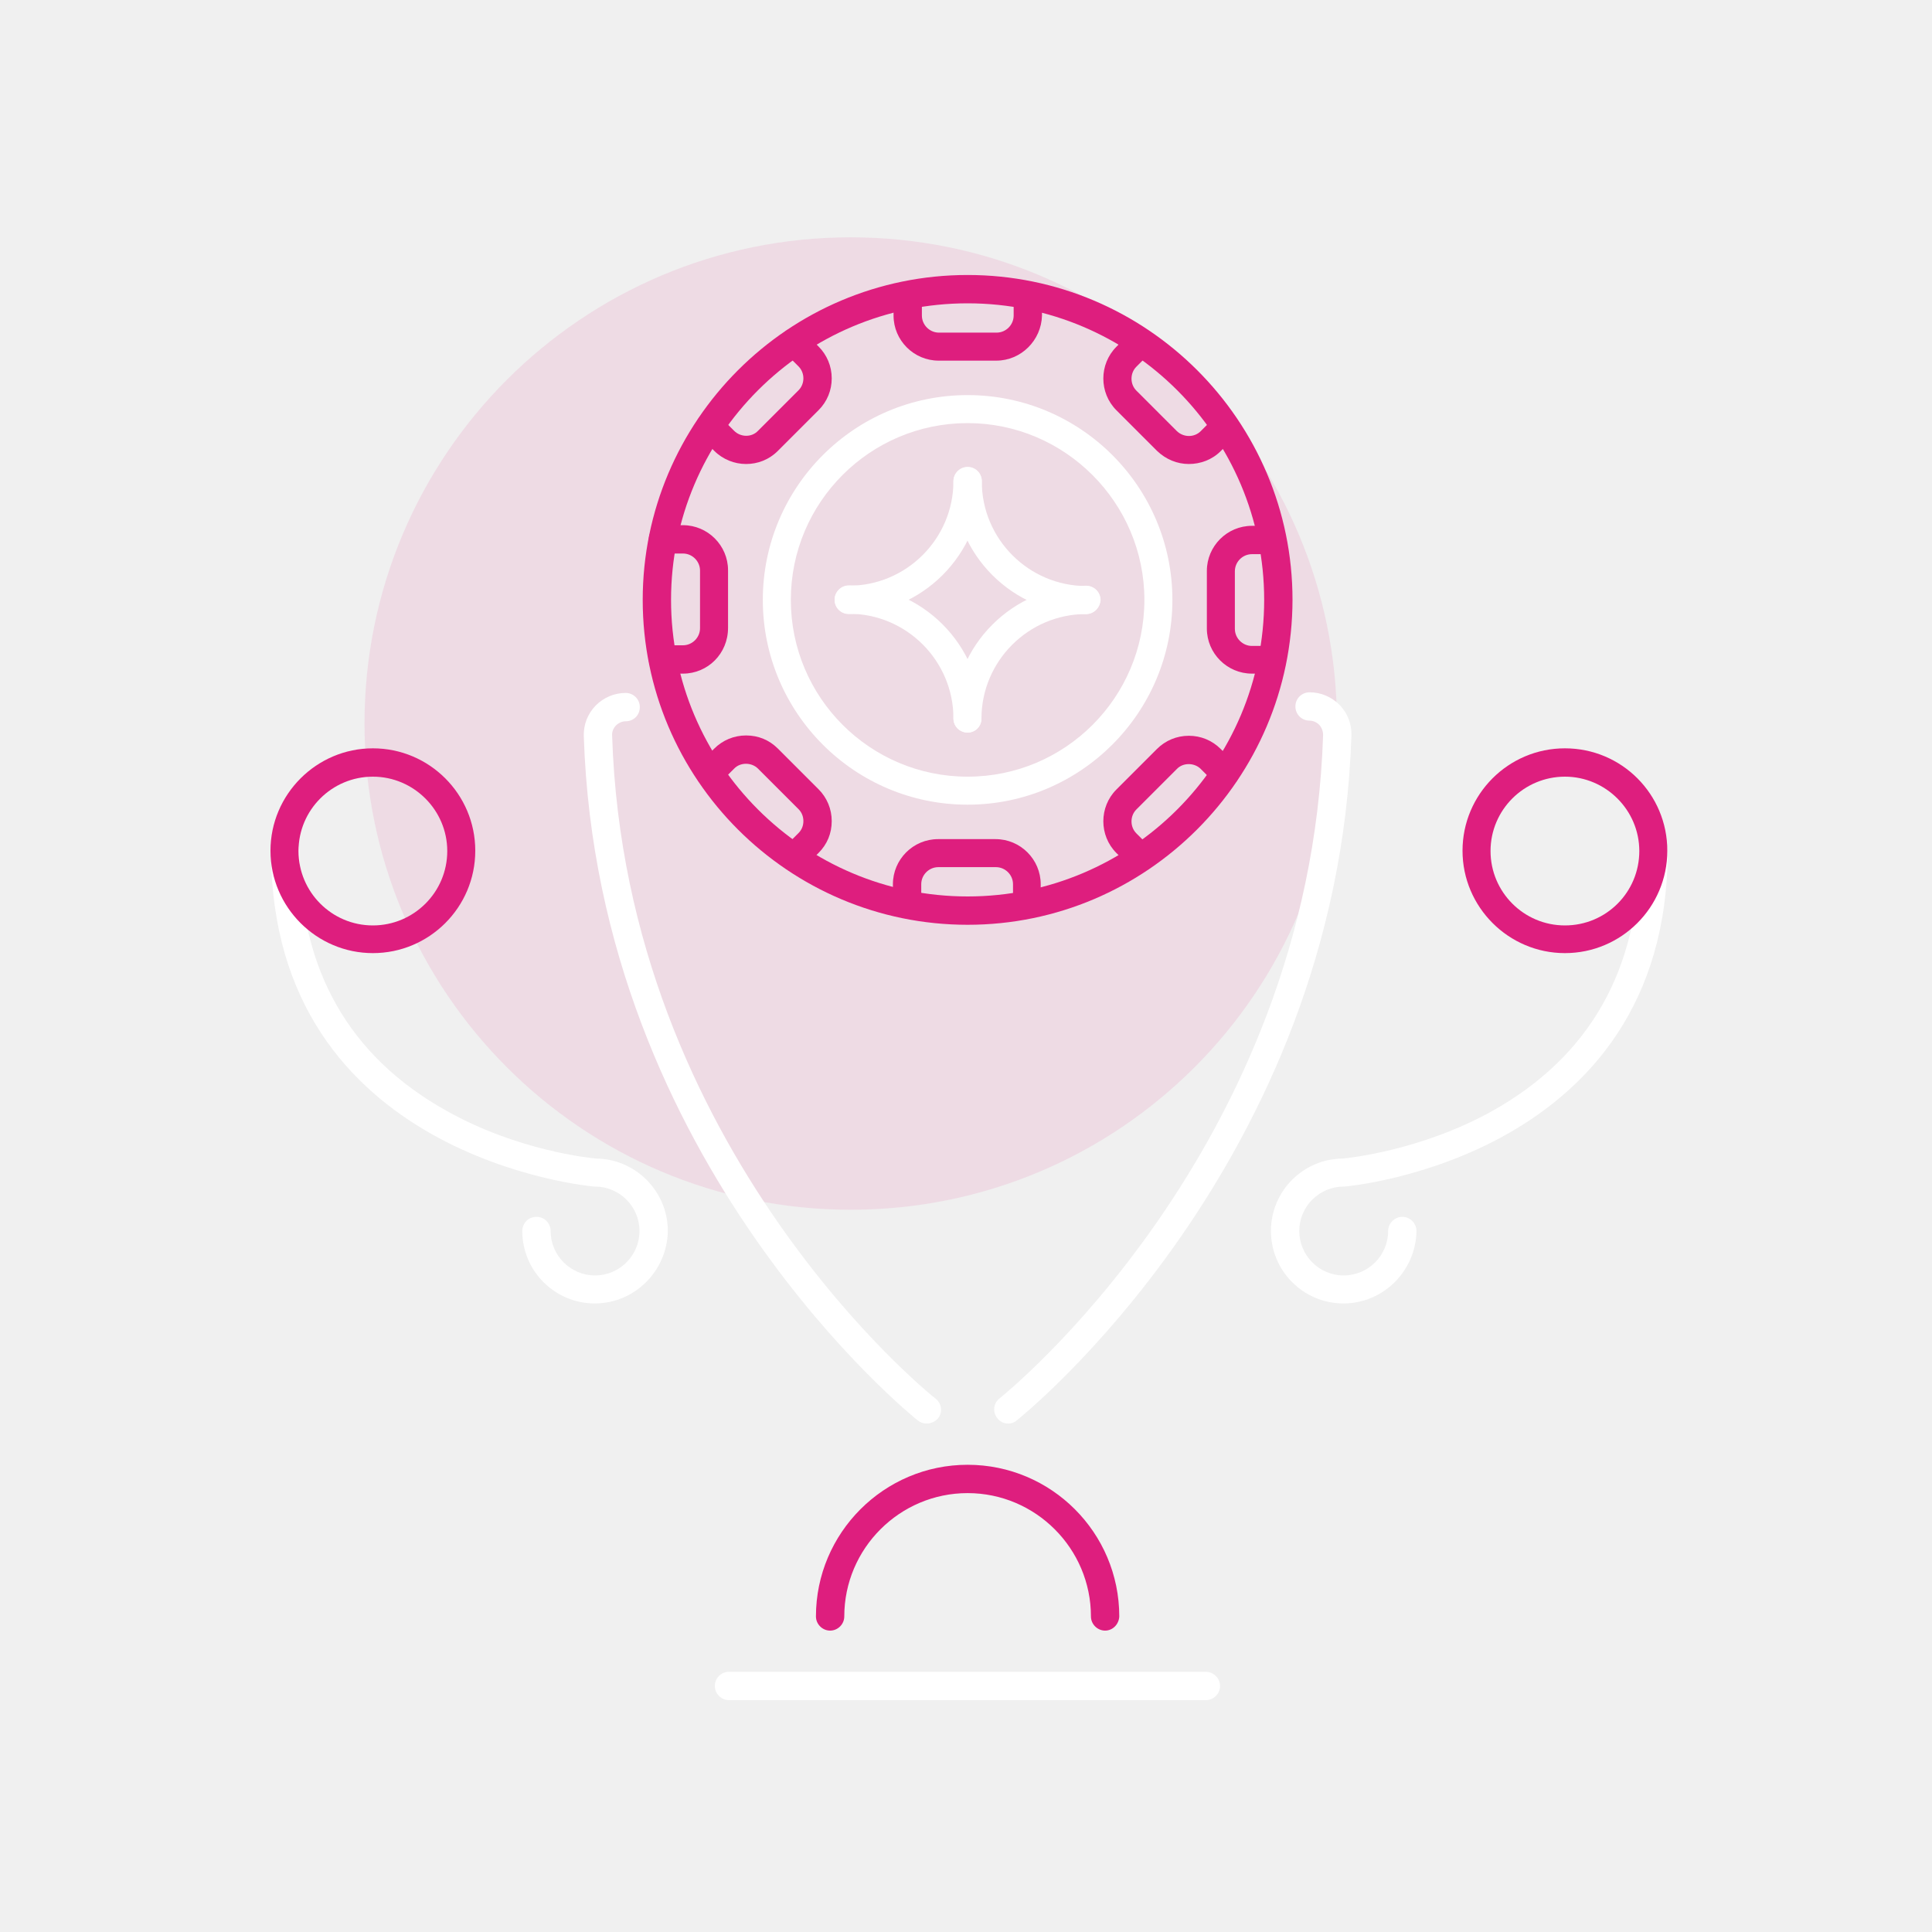
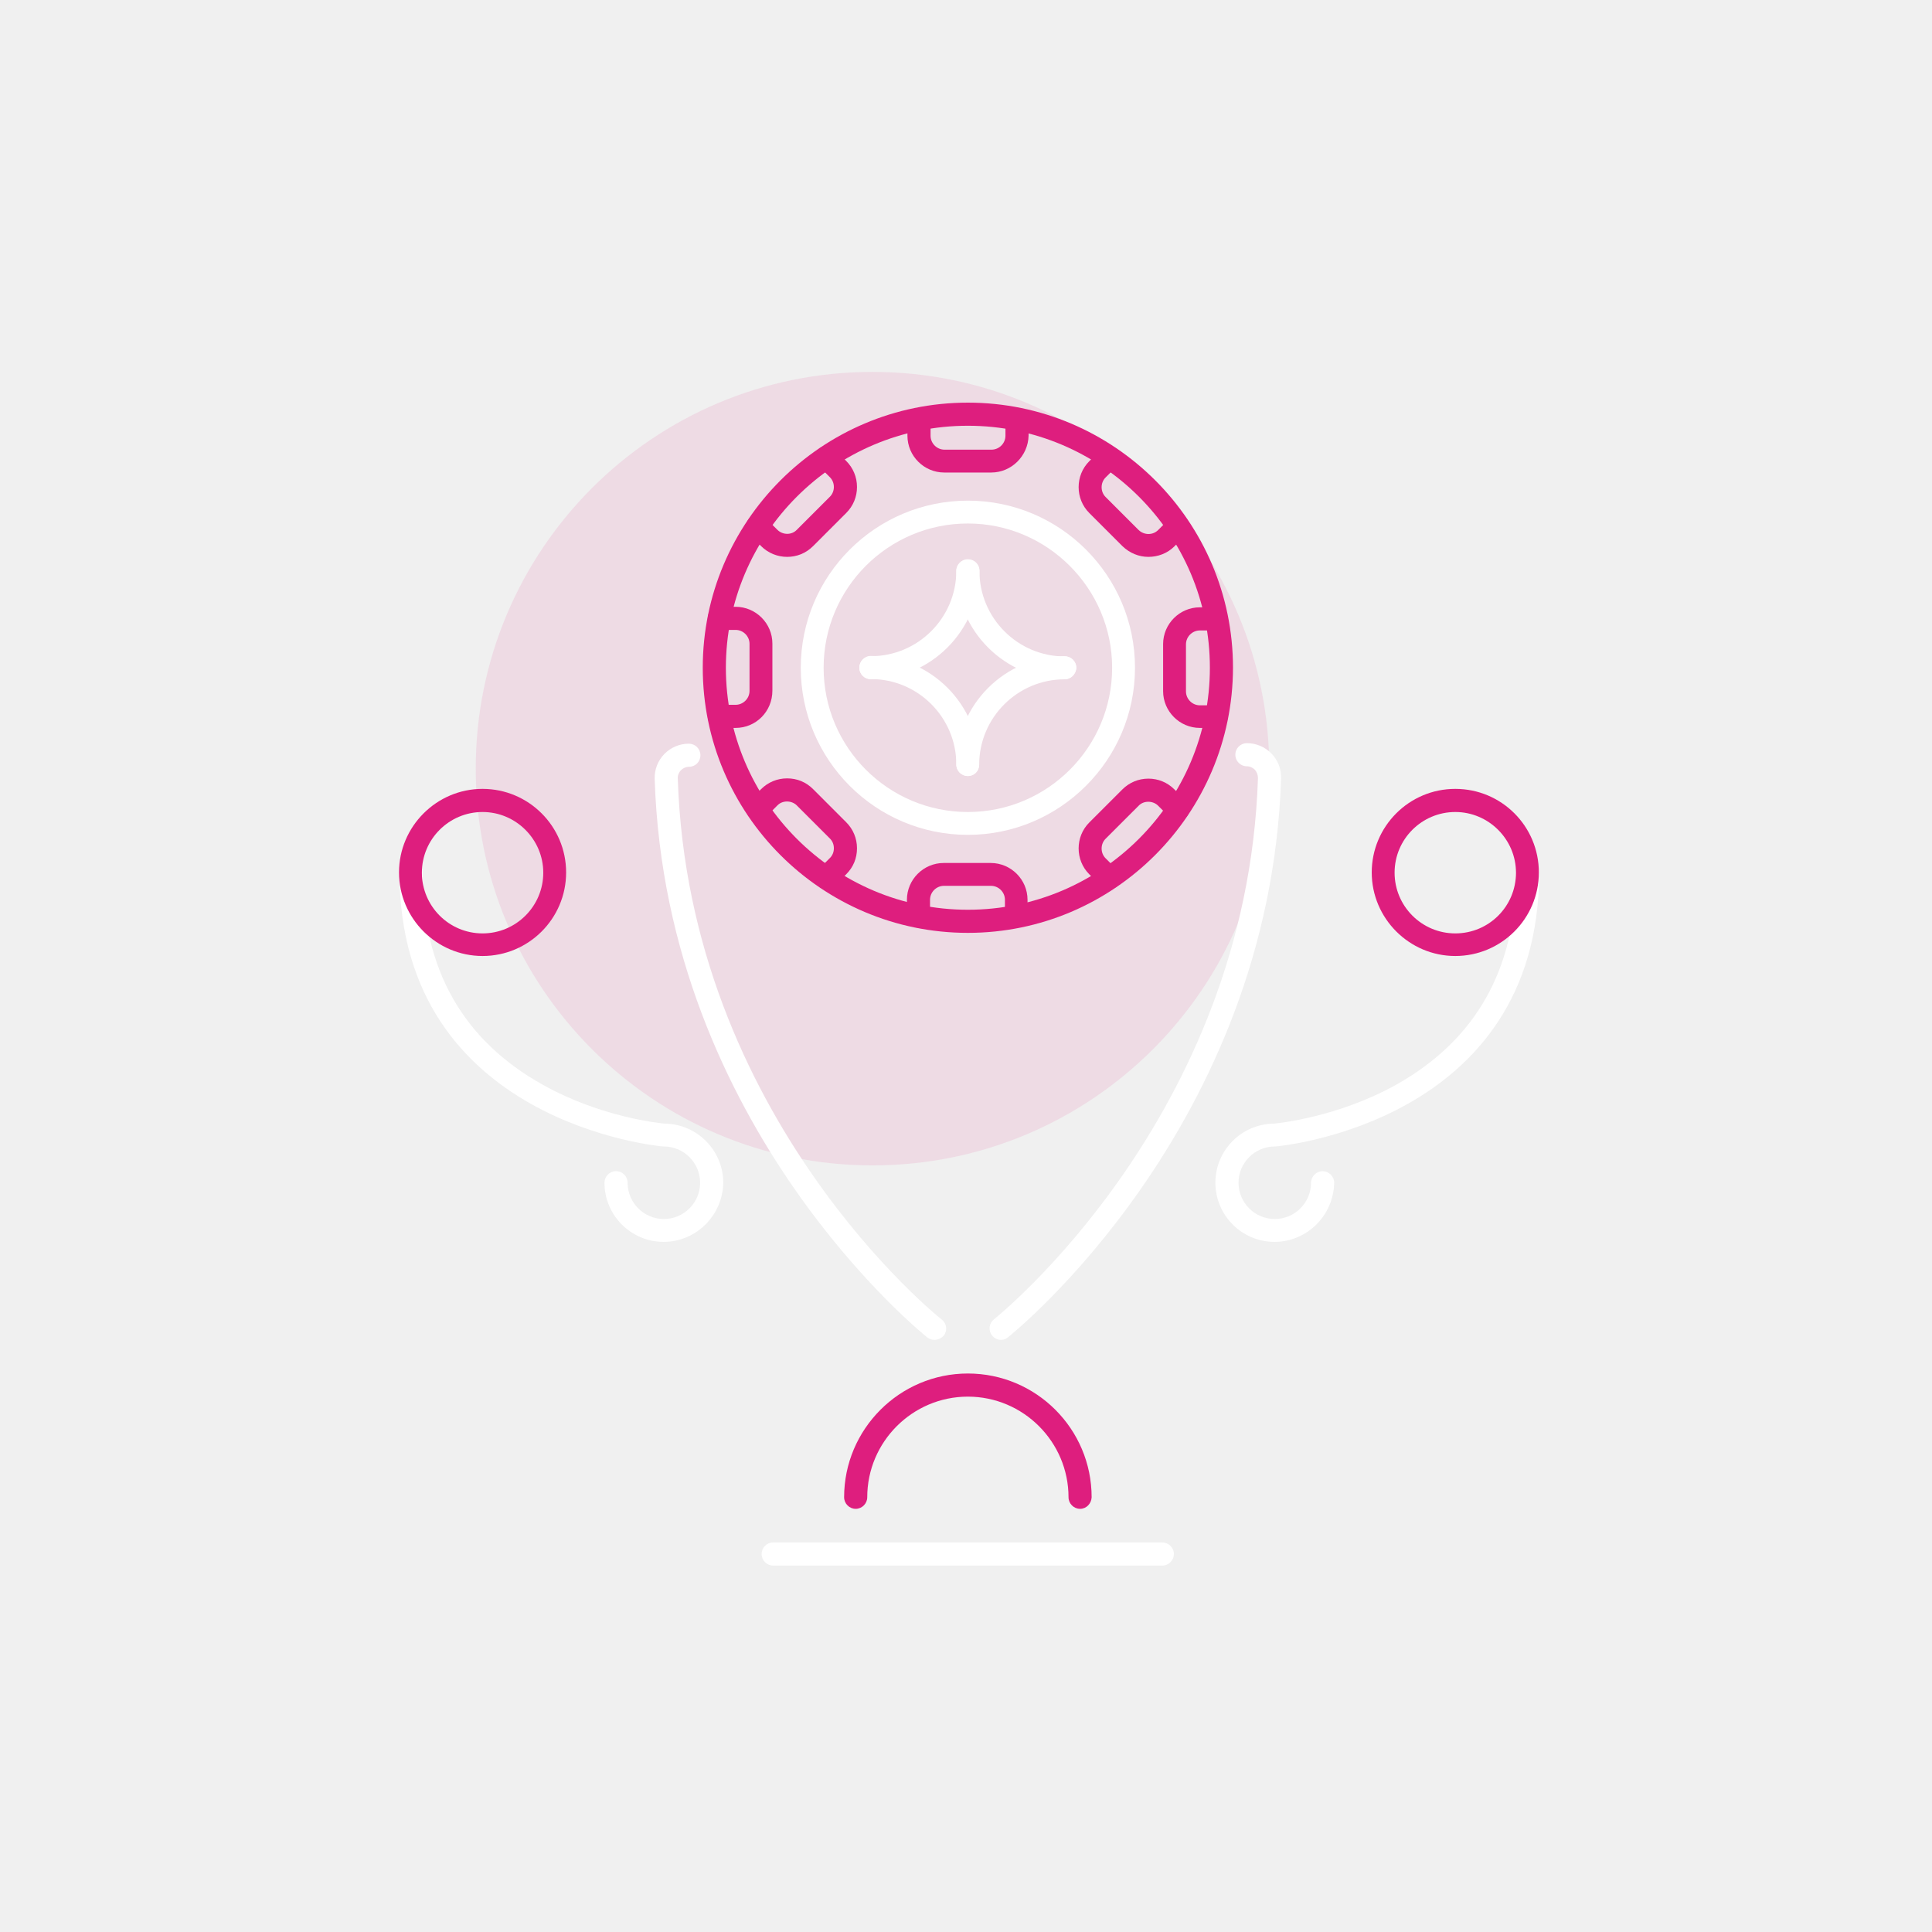
<svg xmlns="http://www.w3.org/2000/svg" width="174" height="174" viewBox="0 0 174 174" fill="none">
-   <path opacity="0.1" d="M76.618 108.953C100.803 108.953 120.408 89.347 120.408 65.163C120.408 40.978 100.803 21.373 76.618 21.373C52.434 21.373 32.828 40.978 32.828 65.163C32.828 89.347 52.434 108.953 76.618 108.953Z" fill="#DE1E7E" />
-   <path d="M90.799 128.209C90.422 128.209 90.045 128.035 89.813 127.716C89.378 127.165 89.465 126.382 90.016 125.947C90.306 125.715 117.943 103.588 119.161 66.207C119.161 65.859 119.045 65.54 118.813 65.279C118.581 65.047 118.262 64.902 117.943 64.902C117.247 64.902 116.667 64.351 116.667 63.626C116.667 62.901 117.247 62.35 117.943 62.35C118.958 62.35 119.915 62.756 120.64 63.481C121.365 64.235 121.742 65.192 121.713 66.236C120.466 104.835 91.901 127.658 91.611 127.89C91.35 128.122 91.089 128.209 90.799 128.209Z" fill="white" />
-   <path d="M83.462 128.209C83.201 128.209 82.911 128.122 82.679 127.948C82.389 127.716 53.824 104.893 52.577 66.294C52.548 65.25 52.925 64.293 53.65 63.539C54.375 62.814 55.332 62.408 56.347 62.408C57.043 62.408 57.623 62.959 57.623 63.684C57.623 64.409 57.072 64.96 56.347 64.96C56.028 64.96 55.709 65.105 55.477 65.337C55.245 65.569 55.1 65.917 55.129 66.236C56.318 103.646 83.984 125.773 84.274 125.976C84.825 126.411 84.912 127.194 84.477 127.745C84.216 128.035 83.839 128.209 83.462 128.209Z" fill="white" />
-   <path d="M108.605 153.12H65.656C64.96 153.12 64.38 152.54 64.38 151.844C64.38 151.148 64.931 150.568 65.656 150.568H108.605C109.301 150.568 109.881 151.148 109.881 151.844C109.881 152.54 109.301 153.12 108.605 153.12Z" fill="white" />
-   <path d="M53.563 117.392C49.967 117.392 47.038 114.463 47.038 110.867C47.038 110.171 47.589 109.591 48.314 109.591C49.039 109.591 49.59 110.171 49.59 110.867C49.59 113.071 51.388 114.869 53.592 114.869C55.796 114.869 57.594 113.071 57.594 110.867C57.594 108.663 55.796 106.865 53.592 106.865H53.505C53.215 106.836 24.418 104.313 24.418 76.676C24.418 75.98 24.969 75.4 25.694 75.4C26.39 75.4 26.97 75.98 26.97 76.676C26.97 87.29 31.436 95.178 40.281 100.079C46.661 103.646 53.099 104.284 53.679 104.342C57.246 104.371 60.146 107.3 60.146 110.867C60.088 114.463 57.159 117.392 53.563 117.392Z" fill="white" />
-   <path d="M120.988 117.392C117.392 117.392 114.463 114.463 114.463 110.867C114.463 107.271 117.363 104.371 120.93 104.342C121.51 104.284 128.006 103.617 134.415 100.05C143.202 95.12 147.639 87.261 147.639 76.676C147.639 75.98 148.219 75.4 148.915 75.4C149.611 75.4 150.191 75.98 150.191 76.676C150.191 104.313 121.394 106.836 121.104 106.865H121.017C118.813 106.865 117.015 108.663 117.015 110.867C117.015 113.071 118.813 114.869 121.017 114.869C123.221 114.869 125.019 113.071 125.019 110.867C125.019 110.171 125.599 109.591 126.295 109.591C126.991 109.591 127.571 110.171 127.571 110.867C127.513 114.463 124.584 117.392 120.988 117.392Z" fill="white" />
-   <path d="M99.528 146.856C98.832 146.856 98.252 146.276 98.252 145.58C98.252 139.461 93.264 134.473 87.145 134.473C81.026 134.473 76.038 139.461 76.038 145.58C76.038 146.276 75.458 146.856 74.762 146.856C74.066 146.856 73.486 146.276 73.486 145.58C73.486 138.069 79.605 131.921 87.145 131.921C94.685 131.921 100.804 138.04 100.804 145.58C100.775 146.276 100.224 146.856 99.528 146.856Z" fill="#DE1E7E" />
-   <path d="M87.145 83.288C71.021 83.288 57.884 70.18 57.884 54.027C57.884 37.903 70.992 24.766 87.145 24.766C103.269 24.766 116.406 37.874 116.406 54.027C116.377 70.151 103.269 83.288 87.145 83.288ZM87.145 27.318C72.413 27.318 60.436 39.295 60.436 54.027C60.436 68.759 72.413 80.736 87.145 80.736C101.877 80.736 113.854 68.759 113.854 54.027C113.854 39.295 101.877 27.318 87.145 27.318Z" fill="#DE1E7E" />
-   <path d="M87.145 72.471C76.966 72.471 68.701 64.206 68.701 54.027C68.701 43.848 76.966 35.583 87.145 35.583C97.324 35.583 105.589 43.848 105.589 54.027C105.589 64.206 97.295 72.471 87.145 72.471ZM87.145 38.106C78.358 38.106 71.224 45.24 71.224 54.027C71.224 62.814 78.358 69.948 87.145 69.948C95.932 69.948 103.066 62.814 103.066 54.027C103.066 45.269 95.903 38.106 87.145 38.106Z" fill="white" />
-   <path d="M76.444 55.303C75.748 55.303 75.168 54.752 75.168 54.027C75.168 53.331 75.748 52.751 76.444 52.751C81.635 52.751 85.869 48.517 85.869 43.326C85.869 42.63 86.449 42.05 87.145 42.05C87.841 42.05 88.421 42.601 88.421 43.326C88.392 49.938 83.027 55.303 76.444 55.303Z" fill="white" />
-   <path d="M97.817 55.303C91.234 55.303 85.869 49.938 85.869 43.355C85.869 42.659 86.449 42.079 87.145 42.079C87.841 42.079 88.421 42.63 88.421 43.355C88.421 48.546 92.655 52.78 97.846 52.78C98.542 52.78 99.122 53.331 99.122 54.056C99.064 54.723 98.513 55.303 97.817 55.303Z" fill="white" />
-   <path d="M87.145 65.975C86.449 65.975 85.869 65.424 85.869 64.699C85.869 59.508 81.635 55.274 76.444 55.274C75.748 55.274 75.168 54.723 75.168 53.998C75.168 53.302 75.748 52.722 76.444 52.722C83.027 52.722 88.392 58.087 88.392 64.67C88.392 65.424 87.841 65.975 87.145 65.975Z" fill="white" />
-   <path d="M87.145 65.975C86.449 65.975 85.869 65.424 85.869 64.699C85.869 58.116 91.234 52.751 97.817 52.751C98.513 52.751 99.093 53.302 99.093 54.027C99.093 54.723 98.513 55.303 97.817 55.303C92.626 55.303 88.392 59.537 88.392 64.728C88.392 65.424 87.841 65.975 87.145 65.975Z" fill="white" />
-   <path d="M89.726 32.48H84.535C82.302 32.48 80.475 30.653 80.475 28.42V26.622C80.475 25.926 81.055 25.346 81.751 25.346C82.447 25.346 83.027 25.897 83.027 26.622V28.42C83.027 29.261 83.723 29.957 84.564 29.957H89.755C90.596 29.957 91.292 29.261 91.292 28.42V26.622C91.292 25.926 91.872 25.346 92.568 25.346C93.264 25.346 93.844 25.897 93.844 26.622V28.42C93.786 30.653 91.959 32.48 89.726 32.48Z" fill="#DE1E7E" />
-   <path d="M92.51 82.708C91.814 82.708 91.234 82.128 91.234 81.432V79.634C91.234 78.793 90.538 78.097 89.697 78.097H84.506C83.665 78.097 82.969 78.793 82.969 79.634V81.432C82.969 82.128 82.389 82.708 81.693 82.708C80.997 82.708 80.417 82.128 80.417 81.432V79.634C80.417 77.401 82.244 75.574 84.477 75.574H89.668C91.901 75.574 93.728 77.401 93.728 79.634V81.432C93.786 82.157 93.206 82.708 92.51 82.708Z" fill="#DE1E7E" />
-   <path d="M114.55 60.668H112.752C110.519 60.668 108.692 58.841 108.692 56.608V51.417C108.692 49.184 110.519 47.357 112.752 47.357H114.55C115.246 47.357 115.826 47.908 115.826 48.633C115.826 49.358 115.246 49.909 114.55 49.909H112.752C111.911 49.909 111.215 50.605 111.215 51.446V56.637C111.215 57.478 111.911 58.174 112.752 58.174H114.55C115.246 58.174 115.826 58.725 115.826 59.45C115.826 60.175 115.246 60.668 114.55 60.668Z" fill="#DE1E7E" />
-   <path d="M61.509 60.668H59.711C59.015 60.668 58.435 60.117 58.435 59.392C58.435 58.667 58.986 58.116 59.711 58.116H61.509C62.35 58.116 63.046 57.42 63.046 56.579V51.388C63.046 50.547 62.35 49.851 61.509 49.851H59.711C59.015 49.851 58.435 49.3 58.435 48.575C58.435 47.85 58.986 47.299 59.711 47.299H61.509C63.742 47.299 65.569 49.126 65.569 51.359V56.55C65.569 58.87 63.742 60.668 61.509 60.668Z" fill="#DE1E7E" />
-   <path d="M102.718 78.474C102.399 78.474 102.08 78.358 101.819 78.097L100.543 76.821C98.977 75.255 98.977 72.674 100.543 71.108L104.197 67.454C104.951 66.7 105.966 66.265 107.068 66.265C108.141 66.265 109.156 66.671 109.939 67.454L111.215 68.73C111.708 69.223 111.708 70.035 111.215 70.528C110.722 71.021 109.91 71.021 109.417 70.528L108.141 69.252C107.561 68.672 106.546 68.672 105.995 69.252L102.341 72.906C101.761 73.486 101.761 74.472 102.341 75.052L103.617 76.328C104.11 76.821 104.11 77.633 103.617 78.126C103.356 78.358 103.037 78.474 102.718 78.474Z" fill="#DE1E7E" />
-   <path d="M67.193 41.789C66.149 41.789 65.105 41.383 64.322 40.6L63.046 39.324C62.553 38.831 62.553 38.019 63.046 37.526C63.539 37.033 64.351 37.033 64.844 37.526L66.12 38.802C66.7 39.382 67.686 39.411 68.266 38.802L71.92 35.148C72.5 34.568 72.5 33.582 71.92 33.002L70.644 31.726C70.151 31.233 70.151 30.421 70.644 29.928C71.137 29.435 71.949 29.435 72.442 29.928L73.718 31.204C74.472 31.958 74.907 32.973 74.907 34.075C74.907 35.148 74.501 36.163 73.718 36.946L70.064 40.6C69.252 41.412 68.237 41.789 67.193 41.789Z" fill="#DE1E7E" />
-   <path d="M71.543 78.474C71.224 78.474 70.905 78.358 70.644 78.097C70.151 77.604 70.151 76.792 70.644 76.299L71.92 75.023C72.21 74.733 72.355 74.356 72.355 73.95C72.355 73.544 72.21 73.167 71.92 72.877L68.266 69.223C67.686 68.643 66.671 68.643 66.12 69.223L64.844 70.499C64.351 70.992 63.539 70.992 63.046 70.499C62.553 70.006 62.553 69.194 63.046 68.701L64.322 67.425C65.076 66.671 66.091 66.236 67.193 66.236C68.295 66.236 69.281 66.642 70.064 67.425L73.718 71.079C74.472 71.833 74.907 72.848 74.907 73.95C74.907 75.052 74.501 76.038 73.718 76.821L72.442 78.097C72.21 78.358 71.862 78.474 71.543 78.474Z" fill="#DE1E7E" />
-   <path d="M107.068 41.789C106.024 41.789 105.009 41.383 104.197 40.6L100.543 36.946C98.977 35.38 98.977 32.799 100.543 31.233L101.819 29.957C102.312 29.464 103.124 29.464 103.617 29.957C104.11 30.45 104.11 31.262 103.617 31.755L102.341 33.031C101.761 33.611 101.761 34.597 102.341 35.177L105.995 38.831C106.604 39.411 107.561 39.411 108.141 38.831L109.417 37.555C109.91 37.062 110.722 37.062 111.215 37.555C111.708 38.048 111.708 38.86 111.215 39.353L109.939 40.629C109.156 41.412 108.112 41.789 107.068 41.789Z" fill="#DE1E7E" />
-   <path d="M33.582 85.84C28.507 85.84 24.36 81.693 24.36 76.618C24.36 71.543 28.507 67.396 33.582 67.396C38.657 67.396 42.804 71.514 42.804 76.618C42.804 81.722 38.657 85.84 33.582 85.84ZM33.582 69.948C29.899 69.948 26.883 72.935 26.883 76.647C26.883 80.33 29.87 83.346 33.582 83.346C37.265 83.346 40.281 80.359 40.281 76.647C40.281 72.964 37.265 69.948 33.582 69.948Z" fill="#DE1E7E" />
-   <path d="M140.94 85.84C135.865 85.84 131.718 81.693 131.718 76.618C131.718 71.543 135.836 67.396 140.94 67.396C146.044 67.396 150.162 71.514 150.162 76.618C150.162 81.722 146.015 85.84 140.94 85.84ZM140.94 69.948C137.257 69.948 134.241 72.935 134.241 76.647C134.241 80.33 137.228 83.346 140.94 83.346C144.652 83.346 147.639 80.359 147.639 76.647C147.639 72.964 144.623 69.948 140.94 69.948Z" fill="#DE1E7E" />
+   <path opacity="0.1" d="M78.579 104.959C98.314 104.959 114.312 88.961 114.312 69.226C114.312 49.491 98.314 33.493 78.579 33.493C58.844 33.493 42.846 49.491 42.846 69.226C42.846 88.961 58.844 104.959 78.579 104.959Z" fill="#DE1E7E" />
+   <path d="M90.151 120.672C89.843 120.672 89.536 120.53 89.346 120.27C88.991 119.82 89.062 119.182 89.512 118.827C89.749 118.637 112.301 100.581 113.295 70.078C113.295 69.794 113.2 69.534 113.011 69.321C112.821 69.132 112.561 69.013 112.301 69.013C111.733 69.013 111.259 68.564 111.259 67.972C111.259 67.38 111.733 66.931 112.301 66.931C113.129 66.931 113.91 67.262 114.501 67.854C115.093 68.469 115.401 69.25 115.377 70.102C114.359 101.599 91.05 120.223 90.813 120.412C90.6 120.601 90.388 120.672 90.151 120.672Z" fill="white" />
+   <path d="M84.163 120.672C83.951 120.672 83.714 120.601 83.525 120.459C83.288 120.27 59.979 101.646 58.961 70.149C58.937 69.297 59.245 68.516 59.837 67.901C60.428 67.309 61.209 66.978 62.037 66.978C62.605 66.978 63.079 67.428 63.079 68.019C63.079 68.611 62.629 69.06 62.037 69.06C61.777 69.06 61.517 69.179 61.327 69.368C61.138 69.557 61.02 69.841 61.043 70.102C62.014 100.629 84.59 118.685 84.826 118.85C85.276 119.205 85.347 119.844 84.992 120.294C84.779 120.53 84.471 120.672 84.163 120.672Z" fill="white" />
+   <path d="M104.681 141H69.634C69.066 141 68.593 140.527 68.593 139.959C68.593 139.391 69.042 138.918 69.634 138.918H104.681C105.249 138.918 105.722 139.391 105.722 139.959C105.722 140.527 105.249 141 104.681 141Z" fill="white" />
+   <path d="M59.766 111.846C56.831 111.846 54.441 109.455 54.441 106.521C54.441 105.953 54.891 105.48 55.483 105.48C56.074 105.48 56.524 105.953 56.524 106.521C56.524 108.32 57.991 109.787 59.789 109.787C61.588 109.787 63.055 108.32 63.055 106.521C63.055 104.723 61.588 103.255 59.789 103.255H59.718C59.482 103.232 35.983 101.173 35.983 78.621C35.983 78.053 36.433 77.58 37.024 77.58C37.592 77.58 38.066 78.053 38.066 78.621C38.066 87.282 41.71 93.719 48.928 97.718C54.134 100.629 59.387 101.149 59.861 101.197C62.771 101.22 65.138 103.61 65.138 106.521C65.09 109.455 62.7 111.846 59.766 111.846Z" fill="white" />
+   <path d="M114.785 111.846C111.851 111.846 109.461 109.455 109.461 106.521C109.461 103.587 111.827 101.22 114.738 101.197C115.211 101.149 120.512 100.605 125.742 97.694C132.912 93.671 136.533 87.258 136.533 78.621C136.533 78.053 137.006 77.58 137.574 77.58C138.142 77.58 138.615 78.053 138.615 78.621C138.615 101.173 115.117 103.232 114.88 103.255H114.809C113.011 103.255 111.543 104.723 111.543 106.521C111.543 108.32 113.011 109.787 114.809 109.787C116.608 109.787 118.075 108.32 118.075 106.521C118.075 105.953 118.548 105.48 119.116 105.48C119.684 105.48 120.157 105.953 120.157 106.521C120.11 109.455 117.72 111.846 114.785 111.846Z" fill="white" />
+   <path d="M97.274 135.889C96.706 135.889 96.233 135.415 96.233 134.847C96.233 129.854 92.162 125.784 87.169 125.784C82.176 125.784 78.106 129.854 78.106 134.847C78.106 135.415 77.632 135.889 77.064 135.889C76.496 135.889 76.023 135.415 76.023 134.847C76.023 128.718 81.016 123.701 87.169 123.701C93.322 123.701 98.315 128.695 98.315 134.847C98.291 135.415 97.842 135.889 97.274 135.889Z" fill="#DE1E7E" />
+   <path d="M87.169 84.016C74.012 84.016 63.292 73.32 63.292 60.139C63.292 46.982 73.988 36.262 87.169 36.262C100.326 36.262 111.046 46.958 111.046 60.139C111.023 73.296 100.326 84.016 87.169 84.016ZM87.169 38.344C75.148 38.344 65.374 48.117 65.374 60.139C65.374 72.16 75.148 81.934 87.169 81.934C99.191 81.934 108.964 72.16 108.964 60.139C108.964 48.117 99.191 38.344 87.169 38.344Z" fill="#DE1E7E" />
+   <path d="M87.169 75.189C78.863 75.189 72.119 68.445 72.119 60.139C72.119 51.833 78.863 45.089 87.169 45.089C95.475 45.089 102.22 51.833 102.22 60.139C102.22 68.445 95.452 75.189 87.169 75.189ZM87.169 47.147C79.999 47.147 74.177 52.969 74.177 60.139C74.177 67.309 79.999 73.131 87.169 73.131C94.339 73.131 100.161 67.309 100.161 60.139C100.161 52.992 94.316 47.147 87.169 47.147Z" fill="white" />
+   <path d="M78.437 61.18C77.869 61.18 77.396 60.731 77.396 60.139C77.396 59.571 77.869 59.098 78.437 59.098C82.673 59.098 86.128 55.643 86.128 51.407C86.128 50.839 86.601 50.366 87.169 50.366C87.737 50.366 88.211 50.815 88.211 51.407C88.187 56.802 83.809 61.18 78.437 61.18Z" fill="white" />
+   <path d="M95.878 61.18C90.506 61.18 86.128 56.802 86.128 51.431C86.128 50.863 86.602 50.389 87.169 50.389C87.737 50.389 88.211 50.839 88.211 51.431C88.211 55.666 91.666 59.121 95.901 59.121C96.469 59.121 96.943 59.571 96.943 60.163C96.895 60.707 96.446 61.18 95.878 61.18Z" fill="white" />
+   <path d="M87.169 69.889C86.601 69.889 86.128 69.439 86.128 68.847C86.128 64.612 82.673 61.157 78.437 61.157C77.869 61.157 77.396 60.707 77.396 60.115C77.396 59.547 77.869 59.074 78.437 59.074C83.809 59.074 88.187 63.452 88.187 68.824C88.187 69.439 87.737 69.889 87.169 69.889Z" fill="white" />
+   <path d="M87.169 69.889C86.602 69.889 86.128 69.439 86.128 68.847C86.128 63.476 90.506 59.098 95.878 59.098C96.446 59.098 96.919 59.547 96.919 60.139C96.919 60.707 96.446 61.18 95.878 61.18C91.642 61.18 88.187 64.635 88.187 68.871C88.187 69.439 87.737 69.889 87.169 69.889Z" fill="white" />
+   <path d="M89.275 42.556H85.039C83.217 42.556 81.726 41.066 81.726 39.243V37.776C81.726 37.208 82.2 36.735 82.767 36.735C83.335 36.735 83.809 37.185 83.809 37.776V39.243C83.809 39.93 84.377 40.498 85.063 40.498H89.299C89.985 40.498 90.553 39.93 90.553 39.243V37.776C90.553 37.208 91.026 36.735 91.594 36.735C92.162 36.735 92.636 37.185 92.636 37.776V39.243C92.588 41.066 91.097 42.556 89.275 42.556Z" fill="#DE1E7E" />
+   <path d="M91.547 83.543C90.979 83.543 90.506 83.07 90.506 82.502V81.035C90.506 80.348 89.938 79.78 89.251 79.78H85.016C84.329 79.78 83.761 80.348 83.761 81.035V82.502C83.761 83.07 83.288 83.543 82.72 83.543C82.152 83.543 81.679 83.07 81.679 82.502V81.035C81.679 79.213 83.17 77.722 84.992 77.722H89.228C91.05 77.722 92.541 79.213 92.541 81.035V82.502C92.588 83.093 92.115 83.543 91.547 83.543Z" fill="#DE1E7E" />
+   <path d="M109.532 65.558H108.065C106.243 65.558 104.752 64.067 104.752 62.245V58.009C104.752 56.187 106.243 54.696 108.065 54.696H109.532C110.1 54.696 110.573 55.146 110.573 55.737C110.573 56.329 110.1 56.779 109.532 56.779H108.065C107.378 56.779 106.811 57.347 106.811 58.033V62.269C106.811 62.955 107.378 63.523 108.065 63.523H109.532C110.1 63.523 110.573 63.973 110.573 64.564C110.573 65.156 110.1 65.558 109.532 65.558Z" fill="#DE1E7E" />
+   <path d="M66.25 65.558H64.783C64.215 65.558 63.742 65.109 63.742 64.517C63.742 63.925 64.191 63.476 64.783 63.476H66.25C66.936 63.476 67.504 62.908 67.504 62.221V57.986C67.504 57.299 66.936 56.731 66.25 56.731H64.783C64.215 56.731 63.742 56.282 63.742 55.69C63.742 55.099 64.191 54.649 64.783 54.649H66.25C68.072 54.649 69.563 56.14 69.563 57.962V62.198C69.563 64.091 68.072 65.558 66.25 65.558Z" fill="#DE1E7E" />
+   <path d="M99.877 80.088C99.617 80.088 99.356 79.993 99.143 79.78L98.102 78.739C96.824 77.461 96.824 75.355 98.102 74.077L101.084 71.096C101.699 70.48 102.527 70.125 103.426 70.125C104.302 70.125 105.13 70.457 105.769 71.096L106.81 72.137C107.213 72.539 107.213 73.202 106.81 73.604C106.408 74.006 105.746 74.006 105.343 73.604L104.302 72.563C103.829 72.09 103 72.09 102.551 72.563L99.569 75.544C99.096 76.018 99.096 76.822 99.569 77.296L100.61 78.337C101.013 78.739 101.013 79.402 100.61 79.804C100.397 79.993 100.137 80.088 99.877 80.088Z" fill="#DE1E7E" />
+   <path d="M70.888 50.153C70.036 50.153 69.184 49.821 68.545 49.182L67.504 48.141C67.102 47.739 67.102 47.076 67.504 46.674C67.906 46.272 68.569 46.272 68.971 46.674L70.012 47.715C70.486 48.188 71.29 48.212 71.763 47.715L74.745 44.733C75.218 44.26 75.218 43.456 74.745 42.982L73.704 41.941C73.302 41.539 73.302 40.876 73.704 40.474C74.106 40.072 74.769 40.072 75.171 40.474L76.212 41.515C76.828 42.13 77.183 42.959 77.183 43.858C77.183 44.733 76.851 45.562 76.212 46.201L73.231 49.182C72.568 49.845 71.74 50.153 70.888 50.153Z" fill="#DE1E7E" />
+   <path d="M74.438 80.088C74.177 80.088 73.917 79.993 73.704 79.78C73.302 79.378 73.302 78.716 73.704 78.313L74.745 77.272C74.982 77.035 75.1 76.728 75.1 76.396C75.1 76.065 74.982 75.757 74.745 75.521L71.763 72.539C71.29 72.066 70.462 72.066 70.012 72.539L68.971 73.58C68.569 73.983 67.906 73.983 67.504 73.58C67.102 73.178 67.102 72.515 67.504 72.113L68.545 71.072C69.16 70.457 69.989 70.102 70.888 70.102C71.787 70.102 72.592 70.433 73.231 71.072L76.212 74.054C76.828 74.669 77.183 75.497 77.183 76.396C77.183 77.296 76.851 78.1 76.212 78.739L75.171 79.78C74.982 79.993 74.698 80.088 74.438 80.088Z" fill="#DE1E7E" />
+   <path d="M103.426 50.153C102.575 50.153 101.746 49.821 101.084 49.182L98.102 46.201C96.824 44.923 96.824 42.817 98.102 41.539L99.143 40.498C99.546 40.095 100.208 40.095 100.61 40.498C101.013 40.9 101.013 41.562 100.61 41.965L99.569 43.006C99.096 43.479 99.096 44.284 99.569 44.757L102.551 47.739C103.048 48.212 103.829 48.212 104.302 47.739L105.343 46.698C105.746 46.295 106.408 46.295 106.81 46.698C107.213 47.1 107.213 47.763 106.81 48.165L105.769 49.206C105.13 49.845 104.278 50.153 103.426 50.153Z" fill="#DE1E7E" />
+   <path d="M43.461 86.099C39.32 86.099 35.936 82.715 35.936 78.573C35.936 74.432 39.32 71.048 43.461 71.048C47.602 71.048 50.986 74.409 50.986 78.573C50.986 82.739 47.602 86.099 43.461 86.099ZM43.461 73.131C40.456 73.131 37.995 75.568 37.995 78.597C37.995 81.603 40.432 84.064 43.461 84.064C46.466 84.064 48.928 81.626 48.928 78.597C48.928 75.592 46.466 73.131 43.461 73.131Z" fill="#DE1E7E" />
+   <path d="M131.067 86.099C126.925 86.099 123.541 82.715 123.541 78.573C123.541 74.432 126.902 71.048 131.067 71.048C135.231 71.048 138.592 74.409 138.592 78.573C138.592 82.739 135.208 86.099 131.067 86.099ZM131.067 73.131C128.061 73.131 125.6 75.568 125.6 78.597C125.6 81.603 128.037 84.064 131.067 84.064C134.096 84.064 136.533 81.626 136.533 78.597C136.533 75.592 134.072 73.131 131.067 73.131Z" fill="#DE1E7E" />
</svg>
